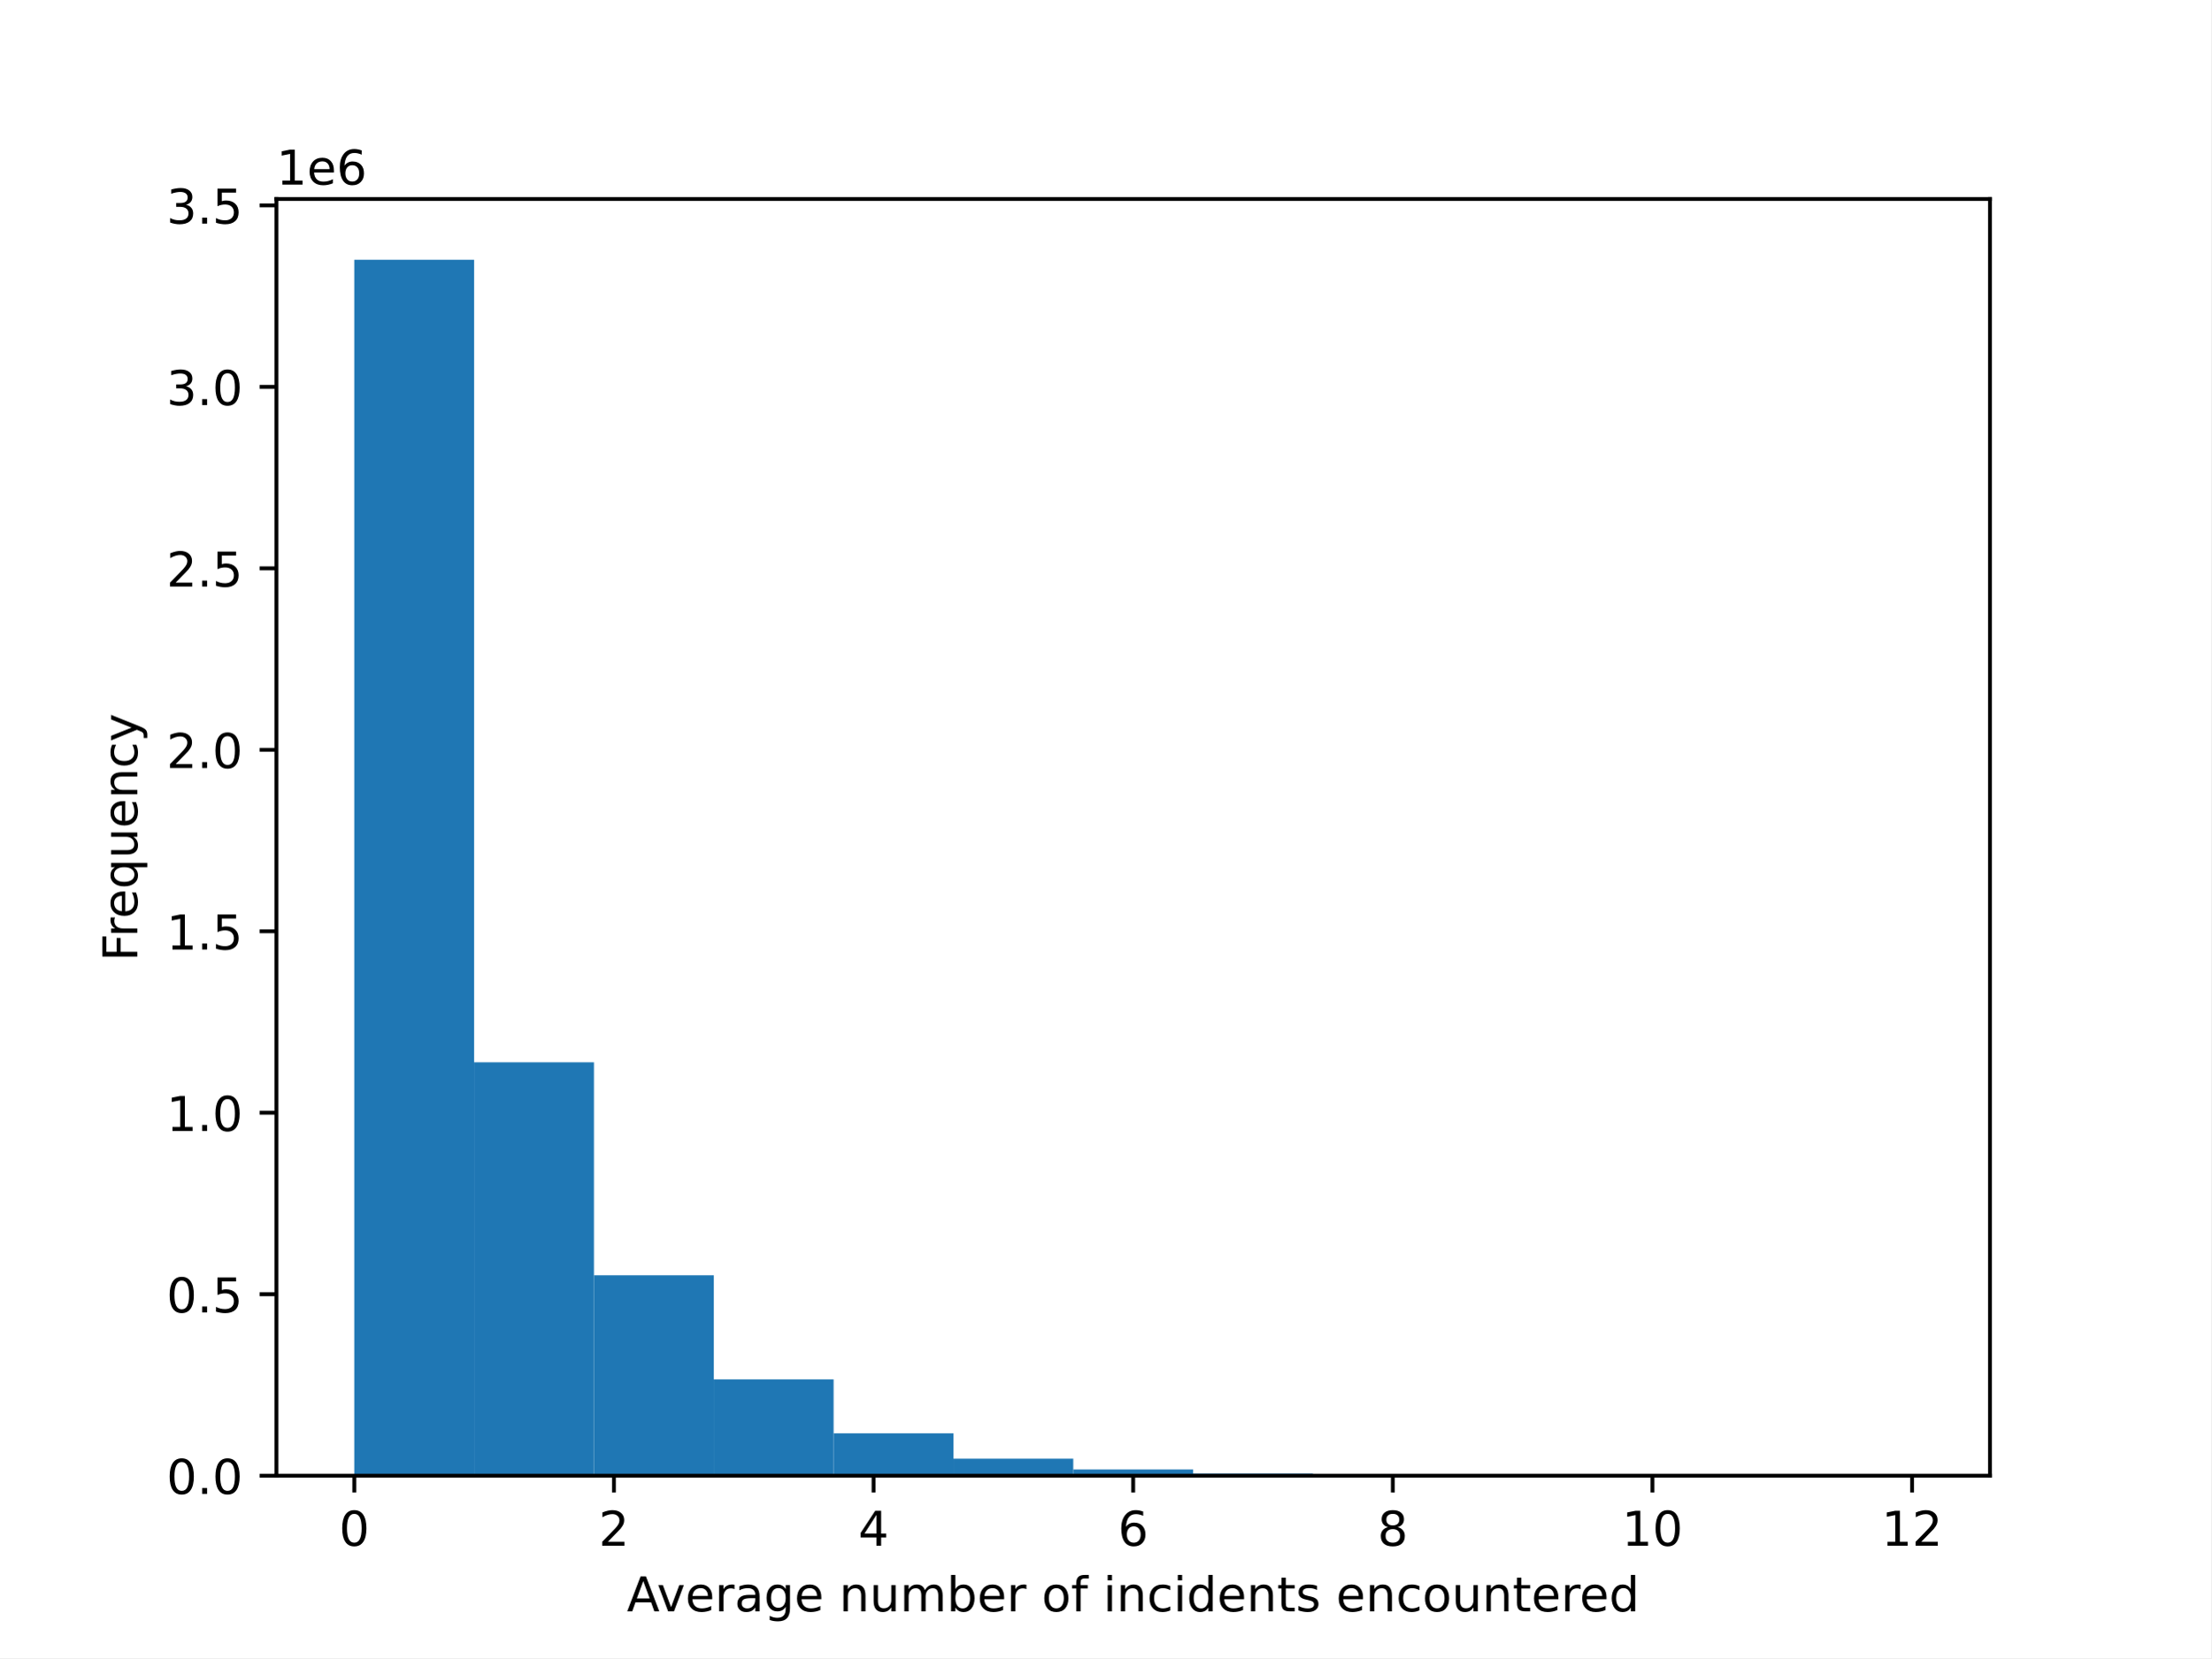
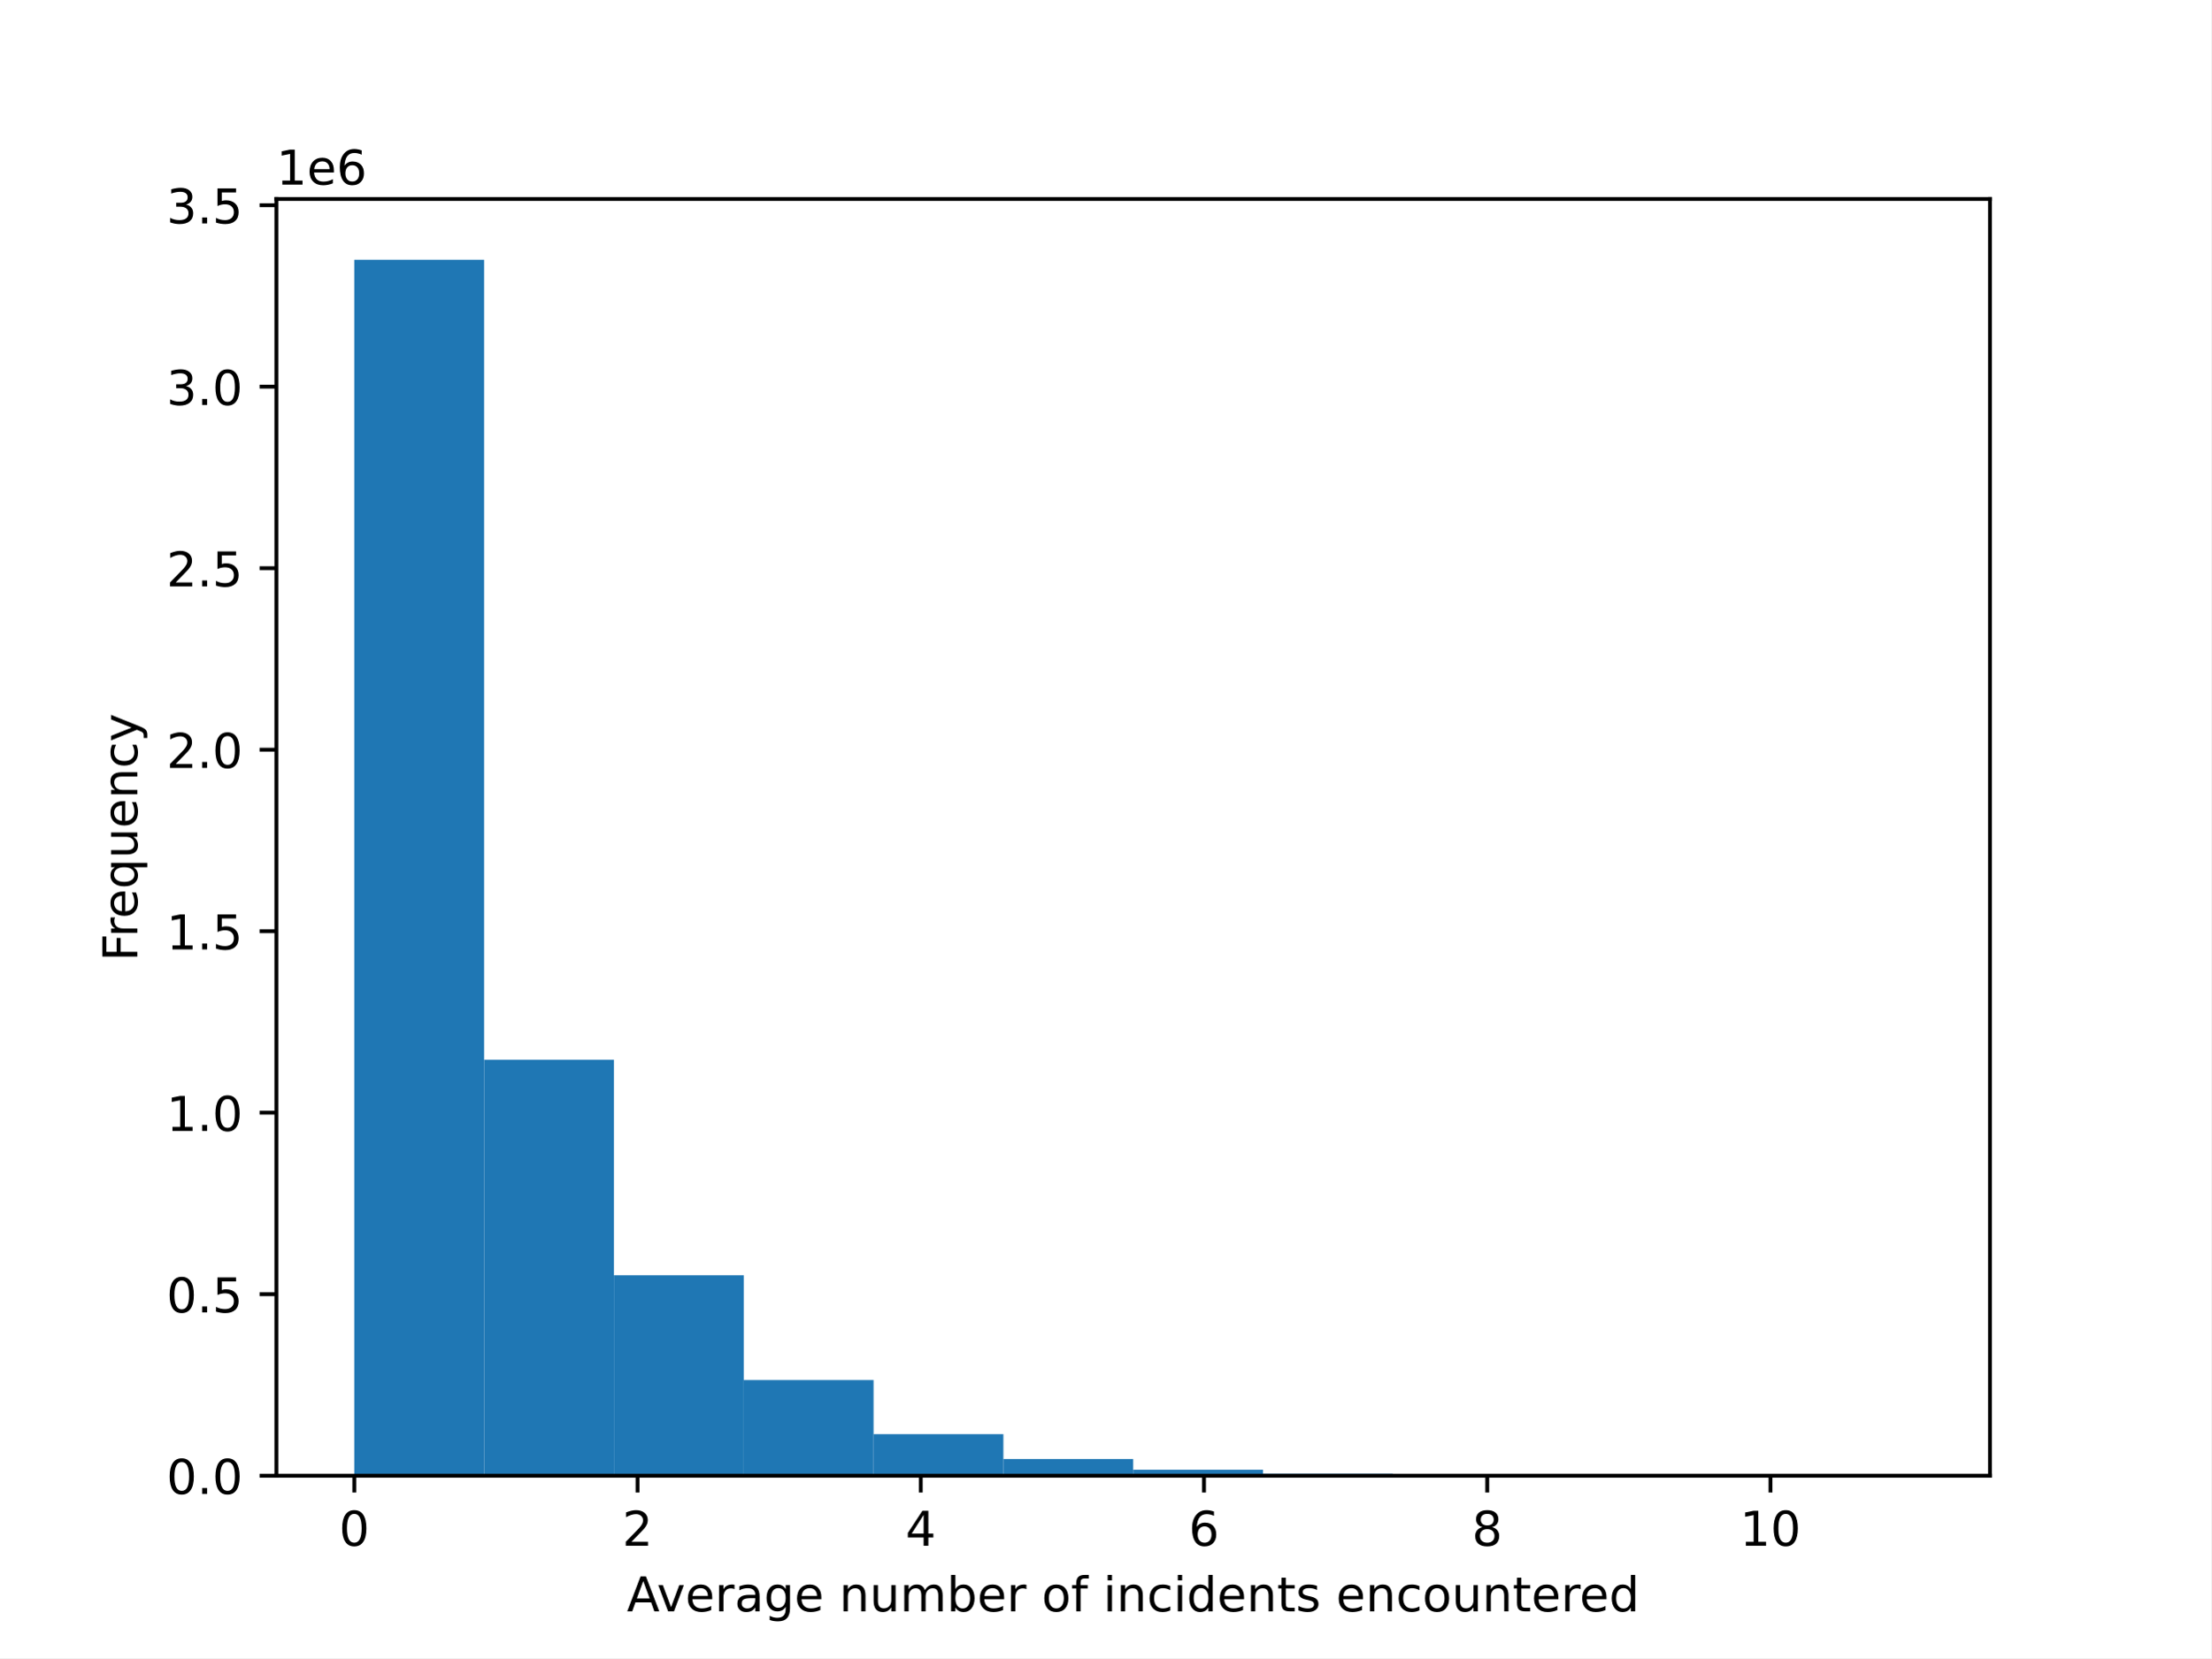
<svg xmlns="http://www.w3.org/2000/svg" xmlns:xlink="http://www.w3.org/1999/xlink" width="460.8pt" height="345.6pt" viewBox="0 0 460.8 345.6" version="1.1">
  <defs>
    <style type="text/css">*{stroke-linejoin: round; stroke-linecap: butt}</style>
  </defs>
  <g id="figure_1">
    <g id="patch_1">
      <path d="M 0 345.6  L 460.8 345.6  L 460.8 0  L 0 0  z " style="fill: #ffffff" />
    </g>
    <g id="axes_1">
      <g id="patch_2">
        <path d="M 57.6 307.584  L 414.72 307.584  L 414.72 41.472  L 57.6 41.472  z " style="fill: #ffffff" />
      </g>
      <g id="patch_3">
-         <path d="M 73.833 307.584  L 98.806 307.584  L 98.806 54.144  L 73.833 54.144  z " clip-path="url(#p1ac7f7e3e4)" style="fill: #1f77b4" />
+         <path d="M 73.833 307.584  L 100.887 307.584  L 100.887 54.144  L 73.833 54.144  z " clip-path="url(#p4b91bd1a58)" style="fill: #1f77b4" />
      </g>
      <g id="patch_4">
-         <path d="M 98.806 307.584  L 123.78 307.584  L 123.78 221.415  L 98.806 221.415  z " clip-path="url(#p1ac7f7e3e4)" style="fill: #1f77b4" />
+         <path d="M 100.887 307.584  L 127.942 307.584  L 127.942 220.892  L 100.887 220.892  z " clip-path="url(#p4b91bd1a58)" style="fill: #1f77b4" />
      </g>
      <g id="patch_5">
-         <path d="M 123.78 307.584  L 148.753 307.584  L 148.753 265.82  L 123.78 265.82  z " clip-path="url(#p1ac7f7e3e4)" style="fill: #1f77b4" />
+         <path d="M 127.942 307.584  L 154.996 307.584  L 154.996 265.814  L 127.942 265.814  z " clip-path="url(#p4b91bd1a58)" style="fill: #1f77b4" />
      </g>
      <g id="patch_6">
-         <path d="M 148.753 307.584  L 173.726 307.584  L 173.726 287.498  L 148.753 287.498  z " clip-path="url(#p1ac7f7e3e4)" style="fill: #1f77b4" />
+         <path d="M 154.996 307.584  L 182.051 307.584  L 182.051 287.643  L 154.996 287.643  z " clip-path="url(#p4b91bd1a58)" style="fill: #1f77b4" />
      </g>
      <g id="patch_7">
-         <path d="M 173.726 307.584  L 198.7 307.584  L 198.7 298.748  L 173.726 298.748  z " clip-path="url(#p1ac7f7e3e4)" style="fill: #1f77b4" />
+         <path d="M 182.051 307.584  L 209.105 307.584  L 209.105 298.921  L 182.051 298.921  z " clip-path="url(#p4b91bd1a58)" style="fill: #1f77b4" />
      </g>
      <g id="patch_8">
-         <path d="M 198.7 307.584  L 223.673 307.584  L 223.673 304.032  L 198.7 304.032  z " clip-path="url(#p1ac7f7e3e4)" style="fill: #1f77b4" />
+         <path d="M 209.105 307.584  L 236.16 307.584  L 236.16 304.107  L 209.105 304.107  z " clip-path="url(#p4b91bd1a58)" style="fill: #1f77b4" />
      </g>
      <g id="patch_9">
-         <path d="M 223.673 307.584  L 248.647 307.584  L 248.647 306.282  L 223.673 306.282  z " clip-path="url(#p1ac7f7e3e4)" style="fill: #1f77b4" />
+         <path d="M 236.16 307.584  L 263.215 307.584  L 263.215 306.344  L 236.16 306.344  z " clip-path="url(#p4b91bd1a58)" style="fill: #1f77b4" />
      </g>
      <g id="patch_10">
-         <path d="M 248.647 307.584  L 273.62 307.584  L 273.62 307.154  L 248.647 307.154  z " clip-path="url(#p1ac7f7e3e4)" style="fill: #1f77b4" />
+         <path d="M 263.215 307.584  L 290.269 307.584  L 290.269 307.185  L 263.215 307.185  z " clip-path="url(#p4b91bd1a58)" style="fill: #1f77b4" />
      </g>
      <g id="patch_11">
-         <path d="M 273.62 307.584  L 298.594 307.584  L 298.594 307.45  L 273.62 307.45  z " clip-path="url(#p1ac7f7e3e4)" style="fill: #1f77b4" />
+         <path d="M 290.269 307.584  L 317.324 307.584  L 317.324 307.477  L 290.269 307.477  z " clip-path="url(#p4b91bd1a58)" style="fill: #1f77b4" />
      </g>
      <g id="patch_12">
-         <path d="M 298.594 307.584  L 323.567 307.584  L 323.567 307.546  L 298.594 307.546  z " clip-path="url(#p1ac7f7e3e4)" style="fill: #1f77b4" />
+         <path d="M 317.324 307.584  L 344.378 307.584  L 344.378 307.562  L 317.324 307.562  z " clip-path="url(#p4b91bd1a58)" style="fill: #1f77b4" />
      </g>
      <g id="patch_13">
-         <path d="M 323.567 307.584  L 348.54 307.584  L 348.54 307.577  L 323.567 307.577  z " clip-path="url(#p1ac7f7e3e4)" style="fill: #1f77b4" />
+         <path d="M 344.378 307.584  L 371.433 307.584  L 371.433 307.581  L 344.378 307.581  z " clip-path="url(#p4b91bd1a58)" style="fill: #1f77b4" />
      </g>
      <g id="patch_14">
-         <path d="M 348.54 307.584  L 373.514 307.584  L 373.514 307.582  L 348.54 307.582  z " clip-path="url(#p1ac7f7e3e4)" style="fill: #1f77b4" />
-       </g>
-       <g id="patch_15">
-         <path d="M 373.514 307.584  L 398.487 307.584  L 398.487 307.584  L 373.514 307.584  z " clip-path="url(#p1ac7f7e3e4)" style="fill: #1f77b4" />
+         <path d="M 371.433 307.584  L 398.487 307.584  L 398.487 307.584  L 371.433 307.584  z " clip-path="url(#p4b91bd1a58)" style="fill: #1f77b4" />
      </g>
      <g id="matplotlib.axis_1">
        <g id="xtick_1">
          <g id="line2d_1">
            <defs>
-               <path id="m57a7d05fd7" d="M 0 0  L 0 3.5  " style="stroke: #000000; stroke-width: 0.8" />
+               <path id="me0ed278475" d="M 0 0  L 0 3.5  " style="stroke: #000000; stroke-width: 0.8" />
            </defs>
            <g>
-               <use xlink:href="#m57a7d05fd7" x="73.833" y="307.584" style="stroke: #000000; stroke-width: 0.8" />
+               <use xlink:href="#me0ed278475" x="73.833" y="307.584" style="stroke: #000000; stroke-width: 0.8" />
            </g>
          </g>
          <g id="text_1">
            <g transform="translate(70.65148 322.1824) scale(0.1 -0.1)">
              <defs>
                <path id="DejaVuSans-30" d="M 2034 4250  Q 1547 4250 1301 3770  Q 1056 3291 1056 2328  Q 1056 1369 1301 889  Q 1547 409 2034 409  Q 2525 409 2770 889  Q 3016 1369 3016 2328  Q 3016 3291 2770 3770  Q 2525 4250 2034 4250  z M 2034 4750  Q 2819 4750 3233 4129  Q 3647 3509 3647 2328  Q 3647 1150 3233 529  Q 2819 -91 2034 -91  Q 1250 -91 836 529  Q 422 1150 422 2328  Q 422 3509 836 4129  Q 1250 4750 2034 4750  z " transform="scale(0.015625)" />
              </defs>
              <use xlink:href="#DejaVuSans-30" />
            </g>
          </g>
        </g>
        <g id="xtick_2">
          <g id="line2d_2">
            <g>
-               <use xlink:href="#m57a7d05fd7" x="127.942" y="307.584" style="stroke: #000000; stroke-width: 0.8" />
+               <use xlink:href="#me0ed278475" x="132.861" y="307.584" style="stroke: #000000; stroke-width: 0.8" />
            </g>
          </g>
          <g id="text_2">
-             <g transform="translate(124.7606 322.1824) scale(0.1 -0.1)">
+             <g transform="translate(129.6796 322.1824) scale(0.1 -0.1)">
              <defs>
                <path id="DejaVuSans-32" d="M 1228 531  L 3431 531  L 3431 0  L 469 0  L 469 531  Q 828 903 1448 1529  Q 2069 2156 2228 2338  Q 2531 2678 2651 2914  Q 2772 3150 2772 3378  Q 2772 3750 2511 3984  Q 2250 4219 1831 4219  Q 1534 4219 1204 4116  Q 875 4013 500 3803  L 500 4441  Q 881 4594 1212 4672  Q 1544 4750 1819 4750  Q 2544 4750 2975 4387  Q 3406 4025 3406 3419  Q 3406 3131 3298 2873  Q 3191 2616 2906 2266  Q 2828 2175 2409 1742  Q 1991 1309 1228 531  z " transform="scale(0.015625)" />
              </defs>
              <use xlink:href="#DejaVuSans-32" />
            </g>
          </g>
        </g>
        <g id="xtick_3">
          <g id="line2d_3">
            <g>
-               <use xlink:href="#m57a7d05fd7" x="182.051" y="307.584" style="stroke: #000000; stroke-width: 0.8" />
+               <use xlink:href="#me0ed278475" x="191.889" y="307.584" style="stroke: #000000; stroke-width: 0.8" />
            </g>
          </g>
          <g id="text_3">
-             <g transform="translate(178.8697 322.1824) scale(0.1 -0.1)">
+             <g transform="translate(188.7077 322.1824) scale(0.1 -0.1)">
              <defs>
                <path id="DejaVuSans-34" d="M 2419 4116  L 825 1625  L 2419 1625  L 2419 4116  z M 2253 4666  L 3047 4666  L 3047 1625  L 3713 1625  L 3713 1100  L 3047 1100  L 3047 0  L 2419 0  L 2419 1100  L 313 1100  L 313 1709  L 2253 4666  z " transform="scale(0.015625)" />
              </defs>
              <use xlink:href="#DejaVuSans-34" />
            </g>
          </g>
        </g>
        <g id="xtick_4">
          <g id="line2d_4">
            <g>
-               <use xlink:href="#m57a7d05fd7" x="236.16" y="307.584" style="stroke: #000000; stroke-width: 0.8" />
+               <use xlink:href="#me0ed278475" x="250.917" y="307.584" style="stroke: #000000; stroke-width: 0.8" />
            </g>
          </g>
          <g id="text_4">
-             <g transform="translate(232.9787 322.1824) scale(0.1 -0.1)">
+             <g transform="translate(247.7358 322.1824) scale(0.1 -0.1)">
              <defs>
                <path id="DejaVuSans-36" d="M 2113 2584  Q 1688 2584 1439 2293  Q 1191 2003 1191 1497  Q 1191 994 1439 701  Q 1688 409 2113 409  Q 2538 409 2786 701  Q 3034 994 3034 1497  Q 3034 2003 2786 2293  Q 2538 2584 2113 2584  z M 3366 4563  L 3366 3988  Q 3128 4100 2886 4159  Q 2644 4219 2406 4219  Q 1781 4219 1451 3797  Q 1122 3375 1075 2522  Q 1259 2794 1537 2939  Q 1816 3084 2150 3084  Q 2853 3084 3261 2657  Q 3669 2231 3669 1497  Q 3669 778 3244 343  Q 2819 -91 2113 -91  Q 1303 -91 875 529  Q 447 1150 447 2328  Q 447 3434 972 4092  Q 1497 4750 2381 4750  Q 2619 4750 2861 4703  Q 3103 4656 3366 4563  z " transform="scale(0.015625)" />
              </defs>
              <use xlink:href="#DejaVuSans-36" />
            </g>
          </g>
        </g>
        <g id="xtick_5">
          <g id="line2d_5">
            <g>
-               <use xlink:href="#m57a7d05fd7" x="290.269" y="307.584" style="stroke: #000000; stroke-width: 0.8" />
+               <use xlink:href="#me0ed278475" x="309.945" y="307.584" style="stroke: #000000; stroke-width: 0.8" />
            </g>
          </g>
          <g id="text_5">
-             <g transform="translate(287.0878 322.1824) scale(0.1 -0.1)">
+             <g transform="translate(306.7639 322.1824) scale(0.1 -0.1)">
              <defs>
                <path id="DejaVuSans-38" d="M 2034 2216  Q 1584 2216 1326 1975  Q 1069 1734 1069 1313  Q 1069 891 1326 650  Q 1584 409 2034 409  Q 2484 409 2743 651  Q 3003 894 3003 1313  Q 3003 1734 2745 1975  Q 2488 2216 2034 2216  z M 1403 2484  Q 997 2584 770 2862  Q 544 3141 544 3541  Q 544 4100 942 4425  Q 1341 4750 2034 4750  Q 2731 4750 3128 4425  Q 3525 4100 3525 3541  Q 3525 3141 3298 2862  Q 3072 2584 2669 2484  Q 3125 2378 3379 2068  Q 3634 1759 3634 1313  Q 3634 634 3220 271  Q 2806 -91 2034 -91  Q 1263 -91 848 271  Q 434 634 434 1313  Q 434 1759 690 2068  Q 947 2378 1403 2484  z M 1172 3481  Q 1172 3119 1398 2916  Q 1625 2713 2034 2713  Q 2441 2713 2670 2916  Q 2900 3119 2900 3481  Q 2900 3844 2670 4047  Q 2441 4250 2034 4250  Q 1625 4250 1398 4047  Q 1172 3844 1172 3481  z " transform="scale(0.015625)" />
              </defs>
              <use xlink:href="#DejaVuSans-38" />
            </g>
          </g>
        </g>
        <g id="xtick_6">
          <g id="line2d_6">
            <g>
-               <use xlink:href="#m57a7d05fd7" x="344.378" y="307.584" style="stroke: #000000; stroke-width: 0.8" />
+               <use xlink:href="#me0ed278475" x="368.973" y="307.584" style="stroke: #000000; stroke-width: 0.8" />
            </g>
          </g>
          <g id="text_6">
-             <g transform="translate(338.0157 322.1824) scale(0.1 -0.1)">
+             <g transform="translate(362.6107 322.1824) scale(0.1 -0.1)">
              <defs>
                <path id="DejaVuSans-31" d="M 794 531  L 1825 531  L 1825 4091  L 703 3866  L 703 4441  L 1819 4666  L 2450 4666  L 2450 531  L 3481 531  L 3481 0  L 794 0  L 794 531  z " transform="scale(0.015625)" />
              </defs>
              <use xlink:href="#DejaVuSans-31" />
              <use xlink:href="#DejaVuSans-30" transform="translate(63.62305 0)" />
            </g>
          </g>
        </g>
-         <g id="xtick_7">
-           <g id="line2d_7">
-             <g>
-               <use xlink:href="#m57a7d05fd7" x="398.487" y="307.584" style="stroke: #000000; stroke-width: 0.8" />
-             </g>
-           </g>
-           <g id="text_7">
-             <g transform="translate(392.1248 322.1824) scale(0.1 -0.1)">
-               <use xlink:href="#DejaVuSans-31" />
-               <use xlink:href="#DejaVuSans-32" transform="translate(63.62305 0)" />
-             </g>
-           </g>
-         </g>
-         <g id="text_8">
+         <g id="text_7">
          <g transform="translate(130.635 335.8606) scale(0.1 -0.1)">
            <defs>
              <path id="DejaVuSans-41" d="M 2188 4044  L 1331 1722  L 3047 1722  L 2188 4044  z M 1831 4666  L 2547 4666  L 4325 0  L 3669 0  L 3244 1197  L 1141 1197  L 716 0  L 50 0  L 1831 4666  z " transform="scale(0.015625)" />
              <path id="DejaVuSans-76" d="M 191 3500  L 800 3500  L 1894 563  L 2988 3500  L 3597 3500  L 2284 0  L 1503 0  L 191 3500  z " transform="scale(0.015625)" />
              <path id="DejaVuSans-65" d="M 3597 1894  L 3597 1613  L 953 1613  Q 991 1019 1311 708  Q 1631 397 2203 397  Q 2534 397 2845 478  Q 3156 559 3463 722  L 3463 178  Q 3153 47 2828 -22  Q 2503 -91 2169 -91  Q 1331 -91 842 396  Q 353 884 353 1716  Q 353 2575 817 3079  Q 1281 3584 2069 3584  Q 2775 3584 3186 3129  Q 3597 2675 3597 1894  z M 3022 2063  Q 3016 2534 2758 2815  Q 2500 3097 2075 3097  Q 1594 3097 1305 2825  Q 1016 2553 972 2059  L 3022 2063  z " transform="scale(0.015625)" />
              <path id="DejaVuSans-72" d="M 2631 2963  Q 2534 3019 2420 3045  Q 2306 3072 2169 3072  Q 1681 3072 1420 2755  Q 1159 2438 1159 1844  L 1159 0  L 581 0  L 581 3500  L 1159 3500  L 1159 2956  Q 1341 3275 1631 3429  Q 1922 3584 2338 3584  Q 2397 3584 2469 3576  Q 2541 3569 2628 3553  L 2631 2963  z " transform="scale(0.015625)" />
              <path id="DejaVuSans-61" d="M 2194 1759  Q 1497 1759 1228 1600  Q 959 1441 959 1056  Q 959 750 1161 570  Q 1363 391 1709 391  Q 2188 391 2477 730  Q 2766 1069 2766 1631  L 2766 1759  L 2194 1759  z M 3341 1997  L 3341 0  L 2766 0  L 2766 531  Q 2569 213 2275 61  Q 1981 -91 1556 -91  Q 1019 -91 701 211  Q 384 513 384 1019  Q 384 1609 779 1909  Q 1175 2209 1959 2209  L 2766 2209  L 2766 2266  Q 2766 2663 2505 2880  Q 2244 3097 1772 3097  Q 1472 3097 1187 3025  Q 903 2953 641 2809  L 641 3341  Q 956 3463 1253 3523  Q 1550 3584 1831 3584  Q 2591 3584 2966 3190  Q 3341 2797 3341 1997  z " transform="scale(0.015625)" />
              <path id="DejaVuSans-67" d="M 2906 1791  Q 2906 2416 2648 2759  Q 2391 3103 1925 3103  Q 1463 3103 1205 2759  Q 947 2416 947 1791  Q 947 1169 1205 825  Q 1463 481 1925 481  Q 2391 481 2648 825  Q 2906 1169 2906 1791  z M 3481 434  Q 3481 -459 3084 -895  Q 2688 -1331 1869 -1331  Q 1566 -1331 1297 -1286  Q 1028 -1241 775 -1147  L 775 -588  Q 1028 -725 1275 -790  Q 1522 -856 1778 -856  Q 2344 -856 2625 -561  Q 2906 -266 2906 331  L 2906 616  Q 2728 306 2450 153  Q 2172 0 1784 0  Q 1141 0 747 490  Q 353 981 353 1791  Q 353 2603 747 3093  Q 1141 3584 1784 3584  Q 2172 3584 2450 3431  Q 2728 3278 2906 2969  L 2906 3500  L 3481 3500  L 3481 434  z " transform="scale(0.015625)" />
              <path id="DejaVuSans-20" transform="scale(0.015625)" />
              <path id="DejaVuSans-6e" d="M 3513 2113  L 3513 0  L 2938 0  L 2938 2094  Q 2938 2591 2744 2837  Q 2550 3084 2163 3084  Q 1697 3084 1428 2787  Q 1159 2491 1159 1978  L 1159 0  L 581 0  L 581 3500  L 1159 3500  L 1159 2956  Q 1366 3272 1645 3428  Q 1925 3584 2291 3584  Q 2894 3584 3203 3211  Q 3513 2838 3513 2113  z " transform="scale(0.015625)" />
              <path id="DejaVuSans-75" d="M 544 1381  L 544 3500  L 1119 3500  L 1119 1403  Q 1119 906 1312 657  Q 1506 409 1894 409  Q 2359 409 2629 706  Q 2900 1003 2900 1516  L 2900 3500  L 3475 3500  L 3475 0  L 2900 0  L 2900 538  Q 2691 219 2414 64  Q 2138 -91 1772 -91  Q 1169 -91 856 284  Q 544 659 544 1381  z M 1991 3584  L 1991 3584  z " transform="scale(0.015625)" />
              <path id="DejaVuSans-6d" d="M 3328 2828  Q 3544 3216 3844 3400  Q 4144 3584 4550 3584  Q 5097 3584 5394 3201  Q 5691 2819 5691 2113  L 5691 0  L 5113 0  L 5113 2094  Q 5113 2597 4934 2840  Q 4756 3084 4391 3084  Q 3944 3084 3684 2787  Q 3425 2491 3425 1978  L 3425 0  L 2847 0  L 2847 2094  Q 2847 2600 2669 2842  Q 2491 3084 2119 3084  Q 1678 3084 1418 2786  Q 1159 2488 1159 1978  L 1159 0  L 581 0  L 581 3500  L 1159 3500  L 1159 2956  Q 1356 3278 1631 3431  Q 1906 3584 2284 3584  Q 2666 3584 2933 3390  Q 3200 3197 3328 2828  z " transform="scale(0.015625)" />
              <path id="DejaVuSans-62" d="M 3116 1747  Q 3116 2381 2855 2742  Q 2594 3103 2138 3103  Q 1681 3103 1420 2742  Q 1159 2381 1159 1747  Q 1159 1113 1420 752  Q 1681 391 2138 391  Q 2594 391 2855 752  Q 3116 1113 3116 1747  z M 1159 2969  Q 1341 3281 1617 3432  Q 1894 3584 2278 3584  Q 2916 3584 3314 3078  Q 3713 2572 3713 1747  Q 3713 922 3314 415  Q 2916 -91 2278 -91  Q 1894 -91 1617 61  Q 1341 213 1159 525  L 1159 0  L 581 0  L 581 4863  L 1159 4863  L 1159 2969  z " transform="scale(0.015625)" />
              <path id="DejaVuSans-6f" d="M 1959 3097  Q 1497 3097 1228 2736  Q 959 2375 959 1747  Q 959 1119 1226 758  Q 1494 397 1959 397  Q 2419 397 2687 759  Q 2956 1122 2956 1747  Q 2956 2369 2687 2733  Q 2419 3097 1959 3097  z M 1959 3584  Q 2709 3584 3137 3096  Q 3566 2609 3566 1747  Q 3566 888 3137 398  Q 2709 -91 1959 -91  Q 1206 -91 779 398  Q 353 888 353 1747  Q 353 2609 779 3096  Q 1206 3584 1959 3584  z " transform="scale(0.015625)" />
              <path id="DejaVuSans-66" d="M 2375 4863  L 2375 4384  L 1825 4384  Q 1516 4384 1395 4259  Q 1275 4134 1275 3809  L 1275 3500  L 2222 3500  L 2222 3053  L 1275 3053  L 1275 0  L 697 0  L 697 3053  L 147 3053  L 147 3500  L 697 3500  L 697 3744  Q 697 4328 969 4595  Q 1241 4863 1831 4863  L 2375 4863  z " transform="scale(0.015625)" />
              <path id="DejaVuSans-69" d="M 603 3500  L 1178 3500  L 1178 0  L 603 0  L 603 3500  z M 603 4863  L 1178 4863  L 1178 4134  L 603 4134  L 603 4863  z " transform="scale(0.015625)" />
              <path id="DejaVuSans-63" d="M 3122 3366  L 3122 2828  Q 2878 2963 2633 3030  Q 2388 3097 2138 3097  Q 1578 3097 1268 2742  Q 959 2388 959 1747  Q 959 1106 1268 751  Q 1578 397 2138 397  Q 2388 397 2633 464  Q 2878 531 3122 666  L 3122 134  Q 2881 22 2623 -34  Q 2366 -91 2075 -91  Q 1284 -91 818 406  Q 353 903 353 1747  Q 353 2603 823 3093  Q 1294 3584 2113 3584  Q 2378 3584 2631 3529  Q 2884 3475 3122 3366  z " transform="scale(0.015625)" />
              <path id="DejaVuSans-64" d="M 2906 2969  L 2906 4863  L 3481 4863  L 3481 0  L 2906 0  L 2906 525  Q 2725 213 2448 61  Q 2172 -91 1784 -91  Q 1150 -91 751 415  Q 353 922 353 1747  Q 353 2572 751 3078  Q 1150 3584 1784 3584  Q 2172 3584 2448 3432  Q 2725 3281 2906 2969  z M 947 1747  Q 947 1113 1208 752  Q 1469 391 1925 391  Q 2381 391 2643 752  Q 2906 1113 2906 1747  Q 2906 2381 2643 2742  Q 2381 3103 1925 3103  Q 1469 3103 1208 2742  Q 947 2381 947 1747  z " transform="scale(0.015625)" />
              <path id="DejaVuSans-74" d="M 1172 4494  L 1172 3500  L 2356 3500  L 2356 3053  L 1172 3053  L 1172 1153  Q 1172 725 1289 603  Q 1406 481 1766 481  L 2356 481  L 2356 0  L 1766 0  Q 1100 0 847 248  Q 594 497 594 1153  L 594 3053  L 172 3053  L 172 3500  L 594 3500  L 594 4494  L 1172 4494  z " transform="scale(0.015625)" />
              <path id="DejaVuSans-73" d="M 2834 3397  L 2834 2853  Q 2591 2978 2328 3040  Q 2066 3103 1784 3103  Q 1356 3103 1142 2972  Q 928 2841 928 2578  Q 928 2378 1081 2264  Q 1234 2150 1697 2047  L 1894 2003  Q 2506 1872 2764 1633  Q 3022 1394 3022 966  Q 3022 478 2636 193  Q 2250 -91 1575 -91  Q 1294 -91 989 -36  Q 684 19 347 128  L 347 722  Q 666 556 975 473  Q 1284 391 1588 391  Q 1994 391 2212 530  Q 2431 669 2431 922  Q 2431 1156 2273 1281  Q 2116 1406 1581 1522  L 1381 1569  Q 847 1681 609 1914  Q 372 2147 372 2553  Q 372 3047 722 3315  Q 1072 3584 1716 3584  Q 2034 3584 2315 3537  Q 2597 3491 2834 3397  z " transform="scale(0.015625)" />
            </defs>
            <use xlink:href="#DejaVuSans-41" />
            <use xlink:href="#DejaVuSans-76" transform="translate(62.5332 0)" />
            <use xlink:href="#DejaVuSans-65" transform="translate(121.7129 0)" />
            <use xlink:href="#DejaVuSans-72" transform="translate(183.2363 0)" />
            <use xlink:href="#DejaVuSans-61" transform="translate(224.3496 0)" />
            <use xlink:href="#DejaVuSans-67" transform="translate(285.6289 0)" />
            <use xlink:href="#DejaVuSans-65" transform="translate(349.1055 0)" />
            <use xlink:href="#DejaVuSans-20" transform="translate(410.6289 0)" />
            <use xlink:href="#DejaVuSans-6e" transform="translate(442.416 0)" />
            <use xlink:href="#DejaVuSans-75" transform="translate(505.7949 0)" />
            <use xlink:href="#DejaVuSans-6d" transform="translate(569.1738 0)" />
            <use xlink:href="#DejaVuSans-62" transform="translate(666.5859 0)" />
            <use xlink:href="#DejaVuSans-65" transform="translate(730.0625 0)" />
            <use xlink:href="#DejaVuSans-72" transform="translate(791.5859 0)" />
            <use xlink:href="#DejaVuSans-20" transform="translate(832.6992 0)" />
            <use xlink:href="#DejaVuSans-6f" transform="translate(864.4863 0)" />
            <use xlink:href="#DejaVuSans-66" transform="translate(925.668 0)" />
            <use xlink:href="#DejaVuSans-20" transform="translate(960.873 0)" />
            <use xlink:href="#DejaVuSans-69" transform="translate(992.6602 0)" />
            <use xlink:href="#DejaVuSans-6e" transform="translate(1020.443 0)" />
            <use xlink:href="#DejaVuSans-63" transform="translate(1083.822 0)" />
            <use xlink:href="#DejaVuSans-69" transform="translate(1138.803 0)" />
            <use xlink:href="#DejaVuSans-64" transform="translate(1166.586 0)" />
            <use xlink:href="#DejaVuSans-65" transform="translate(1230.062 0)" />
            <use xlink:href="#DejaVuSans-6e" transform="translate(1291.586 0)" />
            <use xlink:href="#DejaVuSans-74" transform="translate(1354.965 0)" />
            <use xlink:href="#DejaVuSans-73" transform="translate(1394.174 0)" />
            <use xlink:href="#DejaVuSans-20" transform="translate(1446.273 0)" />
            <use xlink:href="#DejaVuSans-65" transform="translate(1478.061 0)" />
            <use xlink:href="#DejaVuSans-6e" transform="translate(1539.584 0)" />
            <use xlink:href="#DejaVuSans-63" transform="translate(1602.963 0)" />
            <use xlink:href="#DejaVuSans-6f" transform="translate(1657.943 0)" />
            <use xlink:href="#DejaVuSans-75" transform="translate(1719.125 0)" />
            <use xlink:href="#DejaVuSans-6e" transform="translate(1782.504 0)" />
            <use xlink:href="#DejaVuSans-74" transform="translate(1845.883 0)" />
            <use xlink:href="#DejaVuSans-65" transform="translate(1885.092 0)" />
            <use xlink:href="#DejaVuSans-72" transform="translate(1946.615 0)" />
            <use xlink:href="#DejaVuSans-65" transform="translate(1985.479 0)" />
            <use xlink:href="#DejaVuSans-64" transform="translate(2047.002 0)" />
          </g>
        </g>
      </g>
      <g id="matplotlib.axis_2">
        <g id="ytick_1">
+           <g id="line2d_7">
+             <defs>
+               <path id="m0fed663baa" d="M 0 0  L -3.5 0  " style="stroke: #000000; stroke-width: 0.8" />
+             </defs>
+             <g>
+               <use xlink:href="#m0fed663baa" x="57.6" y="307.584" style="stroke: #000000; stroke-width: 0.8" />
+             </g>
+           </g>
+           <g id="text_8">
+             <g transform="translate(34.69687 311.3832) scale(0.1 -0.1)">
+               <defs>
+                 <path id="DejaVuSans-2e" d="M 684 794  L 1344 794  L 1344 0  L 684 0  L 684 794  z " transform="scale(0.015625)" />
+               </defs>
+               <use xlink:href="#DejaVuSans-30" />
+               <use xlink:href="#DejaVuSans-2e" transform="translate(63.62305 0)" />
+               <use xlink:href="#DejaVuSans-30" transform="translate(95.41016 0)" />
+             </g>
+           </g>
+         </g>
+         <g id="ytick_2">
          <g id="line2d_8">
-             <defs>
-               <path id="m2fc60eb42c" d="M 0 0  L -3.5 0  " style="stroke: #000000; stroke-width: 0.8" />
-             </defs>
-             <g>
-               <use xlink:href="#m2fc60eb42c" x="57.6" y="307.584" style="stroke: #000000; stroke-width: 0.8" />
+             <g>
+               <use xlink:href="#m0fed663baa" x="57.6" y="269.753" style="stroke: #000000; stroke-width: 0.8" />
            </g>
          </g>
          <g id="text_9">
-             <g transform="translate(34.69687 311.3832) scale(0.1 -0.1)">
-               <defs>
-                 <path id="DejaVuSans-2e" d="M 684 794  L 1344 794  L 1344 0  L 684 0  L 684 794  z " transform="scale(0.015625)" />
+             <g transform="translate(34.69687 273.5518) scale(0.1 -0.1)">
+               <defs>
+                 <path id="DejaVuSans-35" d="M 691 4666  L 3169 4666  L 3169 4134  L 1269 4134  L 1269 2991  Q 1406 3038 1543 3061  Q 1681 3084 1819 3084  Q 2600 3084 3056 2656  Q 3513 2228 3513 1497  Q 3513 744 3044 326  Q 2575 -91 1722 -91  Q 1428 -91 1123 -41  Q 819 9 494 109  L 494 744  Q 775 591 1075 516  Q 1375 441 1709 441  Q 2250 441 2565 725  Q 2881 1009 2881 1497  Q 2881 1984 2565 2268  Q 2250 2553 1709 2553  Q 1456 2553 1204 2497  Q 953 2441 691 2322  L 691 4666  z " transform="scale(0.015625)" />
              </defs>
              <use xlink:href="#DejaVuSans-30" />
              <use xlink:href="#DejaVuSans-2e" transform="translate(63.62305 0)" />
+               <use xlink:href="#DejaVuSans-35" transform="translate(95.41016 0)" />
+             </g>
+           </g>
+         </g>
+         <g id="ytick_3">
+           <g id="line2d_9">
+             <g>
+               <use xlink:href="#m0fed663baa" x="57.6" y="231.921" style="stroke: #000000; stroke-width: 0.8" />
+             </g>
+           </g>
+           <g id="text_10">
+             <g transform="translate(34.69687 235.7203) scale(0.1 -0.1)">
+               <use xlink:href="#DejaVuSans-31" />
+               <use xlink:href="#DejaVuSans-2e" transform="translate(63.62305 0)" />
              <use xlink:href="#DejaVuSans-30" transform="translate(95.41016 0)" />
            </g>
          </g>
        </g>
-         <g id="ytick_2">
-           <g id="line2d_9">
-             <g>
-               <use xlink:href="#m2fc60eb42c" x="57.6" y="269.758" style="stroke: #000000; stroke-width: 0.8" />
-             </g>
-           </g>
-           <g id="text_10">
-             <g transform="translate(34.69687 273.5574) scale(0.1 -0.1)">
-               <defs>
-                 <path id="DejaVuSans-35" d="M 691 4666  L 3169 4666  L 3169 4134  L 1269 4134  L 1269 2991  Q 1406 3038 1543 3061  Q 1681 3084 1819 3084  Q 2600 3084 3056 2656  Q 3513 2228 3513 1497  Q 3513 744 3044 326  Q 2575 -91 1722 -91  Q 1428 -91 1123 -41  Q 819 9 494 109  L 494 744  Q 775 591 1075 516  Q 1375 441 1709 441  Q 2250 441 2565 725  Q 2881 1009 2881 1497  Q 2881 1984 2565 2268  Q 2250 2553 1709 2553  Q 1456 2553 1204 2497  Q 953 2441 691 2322  L 691 4666  z " transform="scale(0.015625)" />
-               </defs>
-               <use xlink:href="#DejaVuSans-30" />
+         <g id="ytick_4">
+           <g id="line2d_10">
+             <g>
+               <use xlink:href="#m0fed663baa" x="57.6" y="194.09" style="stroke: #000000; stroke-width: 0.8" />
+             </g>
+           </g>
+           <g id="text_11">
+             <g transform="translate(34.69687 197.8889) scale(0.1 -0.1)">
+               <use xlink:href="#DejaVuSans-31" />
              <use xlink:href="#DejaVuSans-2e" transform="translate(63.62305 0)" />
              <use xlink:href="#DejaVuSans-35" transform="translate(95.41016 0)" />
            </g>
          </g>
        </g>
-         <g id="ytick_3">
-           <g id="line2d_10">
-             <g>
-               <use xlink:href="#m2fc60eb42c" x="57.6" y="231.932" style="stroke: #000000; stroke-width: 0.8" />
-             </g>
-           </g>
-           <g id="text_11">
-             <g transform="translate(34.69687 235.7317) scale(0.1 -0.1)">
-               <use xlink:href="#DejaVuSans-31" />
+         <g id="ytick_5">
+           <g id="line2d_11">
+             <g>
+               <use xlink:href="#m0fed663baa" x="57.6" y="156.258" style="stroke: #000000; stroke-width: 0.8" />
+             </g>
+           </g>
+           <g id="text_12">
+             <g transform="translate(34.69687 160.0575) scale(0.1 -0.1)">
+               <use xlink:href="#DejaVuSans-32" />
              <use xlink:href="#DejaVuSans-2e" transform="translate(63.62305 0)" />
              <use xlink:href="#DejaVuSans-30" transform="translate(95.41016 0)" />
            </g>
          </g>
        </g>
-         <g id="ytick_4">
-           <g id="line2d_11">
-             <g>
-               <use xlink:href="#m2fc60eb42c" x="57.6" y="194.107" style="stroke: #000000; stroke-width: 0.8" />
-             </g>
-           </g>
-           <g id="text_12">
-             <g transform="translate(34.69687 197.9059) scale(0.1 -0.1)">
-               <use xlink:href="#DejaVuSans-31" />
+         <g id="ytick_6">
+           <g id="line2d_12">
+             <g>
+               <use xlink:href="#m0fed663baa" x="57.6" y="118.427" style="stroke: #000000; stroke-width: 0.8" />
+             </g>
+           </g>
+           <g id="text_13">
+             <g transform="translate(34.69687 122.226) scale(0.1 -0.1)">
+               <use xlink:href="#DejaVuSans-32" />
              <use xlink:href="#DejaVuSans-2e" transform="translate(63.62305 0)" />
              <use xlink:href="#DejaVuSans-35" transform="translate(95.41016 0)" />
            </g>
          </g>
        </g>
-         <g id="ytick_5">
-           <g id="line2d_12">
-             <g>
-               <use xlink:href="#m2fc60eb42c" x="57.6" y="156.281" style="stroke: #000000; stroke-width: 0.8" />
-             </g>
-           </g>
-           <g id="text_13">
-             <g transform="translate(34.69687 160.0801) scale(0.1 -0.1)">
-               <use xlink:href="#DejaVuSans-32" />
+         <g id="ytick_7">
+           <g id="line2d_13">
+             <g>
+               <use xlink:href="#m0fed663baa" x="57.6" y="80.595" style="stroke: #000000; stroke-width: 0.8" />
+             </g>
+           </g>
+           <g id="text_14">
+             <g transform="translate(34.69687 84.39458) scale(0.1 -0.1)">
+               <defs>
+                 <path id="DejaVuSans-33" d="M 2597 2516  Q 3050 2419 3304 2112  Q 3559 1806 3559 1356  Q 3559 666 3084 287  Q 2609 -91 1734 -91  Q 1441 -91 1130 -33  Q 819 25 488 141  L 488 750  Q 750 597 1062 519  Q 1375 441 1716 441  Q 2309 441 2620 675  Q 2931 909 2931 1356  Q 2931 1769 2642 2001  Q 2353 2234 1838 2234  L 1294 2234  L 1294 2753  L 1863 2753  Q 2328 2753 2575 2939  Q 2822 3125 2822 3475  Q 2822 3834 2567 4026  Q 2313 4219 1838 4219  Q 1578 4219 1281 4162  Q 984 4106 628 3988  L 628 4550  Q 988 4650 1302 4700  Q 1616 4750 1894 4750  Q 2613 4750 3031 4423  Q 3450 4097 3450 3541  Q 3450 3153 3228 2886  Q 3006 2619 2597 2516  z " transform="scale(0.015625)" />
+               </defs>
+               <use xlink:href="#DejaVuSans-33" />
              <use xlink:href="#DejaVuSans-2e" transform="translate(63.62305 0)" />
              <use xlink:href="#DejaVuSans-30" transform="translate(95.41016 0)" />
            </g>
          </g>
        </g>
-         <g id="ytick_6">
-           <g id="line2d_13">
-             <g>
-               <use xlink:href="#m2fc60eb42c" x="57.6" y="118.455" style="stroke: #000000; stroke-width: 0.8" />
-             </g>
-           </g>
-           <g id="text_14">
-             <g transform="translate(34.69687 122.2543) scale(0.1 -0.1)">
-               <use xlink:href="#DejaVuSans-32" />
+         <g id="ytick_8">
+           <g id="line2d_14">
+             <g>
+               <use xlink:href="#m0fed663baa" x="57.6" y="42.764" style="stroke: #000000; stroke-width: 0.8" />
+             </g>
+           </g>
+           <g id="text_15">
+             <g transform="translate(34.69687 46.56314) scale(0.1 -0.1)">
+               <use xlink:href="#DejaVuSans-33" />
              <use xlink:href="#DejaVuSans-2e" transform="translate(63.62305 0)" />
              <use xlink:href="#DejaVuSans-35" transform="translate(95.41016 0)" />
            </g>
          </g>
        </g>
-         <g id="ytick_7">
-           <g id="line2d_14">
-             <g>
-               <use xlink:href="#m2fc60eb42c" x="57.6" y="80.629" style="stroke: #000000; stroke-width: 0.8" />
-             </g>
-           </g>
-           <g id="text_15">
-             <g transform="translate(34.69687 84.42853) scale(0.1 -0.1)">
-               <defs>
-                 <path id="DejaVuSans-33" d="M 2597 2516  Q 3050 2419 3304 2112  Q 3559 1806 3559 1356  Q 3559 666 3084 287  Q 2609 -91 1734 -91  Q 1441 -91 1130 -33  Q 819 25 488 141  L 488 750  Q 750 597 1062 519  Q 1375 441 1716 441  Q 2309 441 2620 675  Q 2931 909 2931 1356  Q 2931 1769 2642 2001  Q 2353 2234 1838 2234  L 1294 2234  L 1294 2753  L 1863 2753  Q 2328 2753 2575 2939  Q 2822 3125 2822 3475  Q 2822 3834 2567 4026  Q 2313 4219 1838 4219  Q 1578 4219 1281 4162  Q 984 4106 628 3988  L 628 4550  Q 988 4650 1302 4700  Q 1616 4750 1894 4750  Q 2613 4750 3031 4423  Q 3450 4097 3450 3541  Q 3450 3153 3228 2886  Q 3006 2619 2597 2516  z " transform="scale(0.015625)" />
-               </defs>
-               <use xlink:href="#DejaVuSans-33" />
-               <use xlink:href="#DejaVuSans-2e" transform="translate(63.62305 0)" />
-               <use xlink:href="#DejaVuSans-30" transform="translate(95.41016 0)" />
-             </g>
-           </g>
-         </g>
-         <g id="ytick_8">
-           <g id="line2d_15">
-             <g>
-               <use xlink:href="#m2fc60eb42c" x="57.6" y="42.804" style="stroke: #000000; stroke-width: 0.8" />
-             </g>
-           </g>
-           <g id="text_16">
-             <g transform="translate(34.69687 46.60275) scale(0.1 -0.1)">
-               <use xlink:href="#DejaVuSans-33" />
-               <use xlink:href="#DejaVuSans-2e" transform="translate(63.62305 0)" />
-               <use xlink:href="#DejaVuSans-35" transform="translate(95.41016 0)" />
-             </g>
-           </g>
-         </g>
-         <g id="text_17">
+         <g id="text_16">
          <g transform="translate(28.61719 200.3577) rotate(-90) scale(0.1 -0.1)">
            <defs>
              <path id="DejaVuSans-46" d="M 628 4666  L 3309 4666  L 3309 4134  L 1259 4134  L 1259 2759  L 3109 2759  L 3109 2228  L 1259 2228  L 1259 0  L 628 0  L 628 4666  z " transform="scale(0.015625)" />
              <path id="DejaVuSans-71" d="M 947 1747  Q 947 1113 1208 752  Q 1469 391 1925 391  Q 2381 391 2643 752  Q 2906 1113 2906 1747  Q 2906 2381 2643 2742  Q 2381 3103 1925 3103  Q 1469 3103 1208 2742  Q 947 2381 947 1747  z M 2906 525  Q 2725 213 2448 61  Q 2172 -91 1784 -91  Q 1150 -91 751 415  Q 353 922 353 1747  Q 353 2572 751 3078  Q 1150 3584 1784 3584  Q 2172 3584 2448 3432  Q 2725 3281 2906 2969  L 2906 3500  L 3481 3500  L 3481 -1331  L 2906 -1331  L 2906 525  z " transform="scale(0.015625)" />
              <path id="DejaVuSans-79" d="M 2059 -325  Q 1816 -950 1584 -1140  Q 1353 -1331 966 -1331  L 506 -1331  L 506 -850  L 844 -850  Q 1081 -850 1212 -737  Q 1344 -625 1503 -206  L 1606 56  L 191 3500  L 800 3500  L 1894 763  L 2988 3500  L 3597 3500  L 2059 -325  z " transform="scale(0.015625)" />
            </defs>
            <use xlink:href="#DejaVuSans-46" />
            <use xlink:href="#DejaVuSans-72" transform="translate(50.26953 0)" />
            <use xlink:href="#DejaVuSans-65" transform="translate(89.13281 0)" />
            <use xlink:href="#DejaVuSans-71" transform="translate(150.6562 0)" />
            <use xlink:href="#DejaVuSans-75" transform="translate(214.1328 0)" />
            <use xlink:href="#DejaVuSans-65" transform="translate(277.5117 0)" />
            <use xlink:href="#DejaVuSans-6e" transform="translate(339.0352 0)" />
            <use xlink:href="#DejaVuSans-63" transform="translate(402.4141 0)" />
            <use xlink:href="#DejaVuSans-79" transform="translate(457.3945 0)" />
          </g>
        </g>
-         <g id="text_18">
+         <g id="text_17">
          <g transform="translate(57.6 38.472) scale(0.1 -0.1)">
            <use xlink:href="#DejaVuSans-31" />
            <use xlink:href="#DejaVuSans-65" transform="translate(63.62305 0)" />
            <use xlink:href="#DejaVuSans-36" transform="translate(125.1465 0)" />
          </g>
        </g>
      </g>
+       <g id="patch_15">
+         <path d="M 57.6 307.584  L 57.6 41.472  " style="fill: none; stroke: #000000; stroke-width: 0.8; stroke-linejoin: miter; stroke-linecap: square" />
+       </g>
      <g id="patch_16">
-         <path d="M 57.6 307.584  L 57.6 41.472  " style="fill: none; stroke: #000000; stroke-width: 0.8; stroke-linejoin: miter; stroke-linecap: square" />
+         <path d="M 414.72 307.584  L 414.72 41.472  " style="fill: none; stroke: #000000; stroke-width: 0.8; stroke-linejoin: miter; stroke-linecap: square" />
      </g>
      <g id="patch_17">
-         <path d="M 414.72 307.584  L 414.72 41.472  " style="fill: none; stroke: #000000; stroke-width: 0.8; stroke-linejoin: miter; stroke-linecap: square" />
+         <path d="M 57.6 307.584  L 414.72 307.584  " style="fill: none; stroke: #000000; stroke-width: 0.8; stroke-linejoin: miter; stroke-linecap: square" />
      </g>
      <g id="patch_18">
-         <path d="M 57.6 307.584  L 414.72 307.584  " style="fill: none; stroke: #000000; stroke-width: 0.8; stroke-linejoin: miter; stroke-linecap: square" />
-       </g>
-       <g id="patch_19">
        <path d="M 57.6 41.472  L 414.72 41.472  " style="fill: none; stroke: #000000; stroke-width: 0.8; stroke-linejoin: miter; stroke-linecap: square" />
      </g>
    </g>
  </g>
  <defs>
-     <clipPath id="p1ac7f7e3e4">
+     <clipPath id="p4b91bd1a58">
      <rect x="57.6" y="41.472" width="357.12" height="266.112" />
    </clipPath>
  </defs>
</svg>
